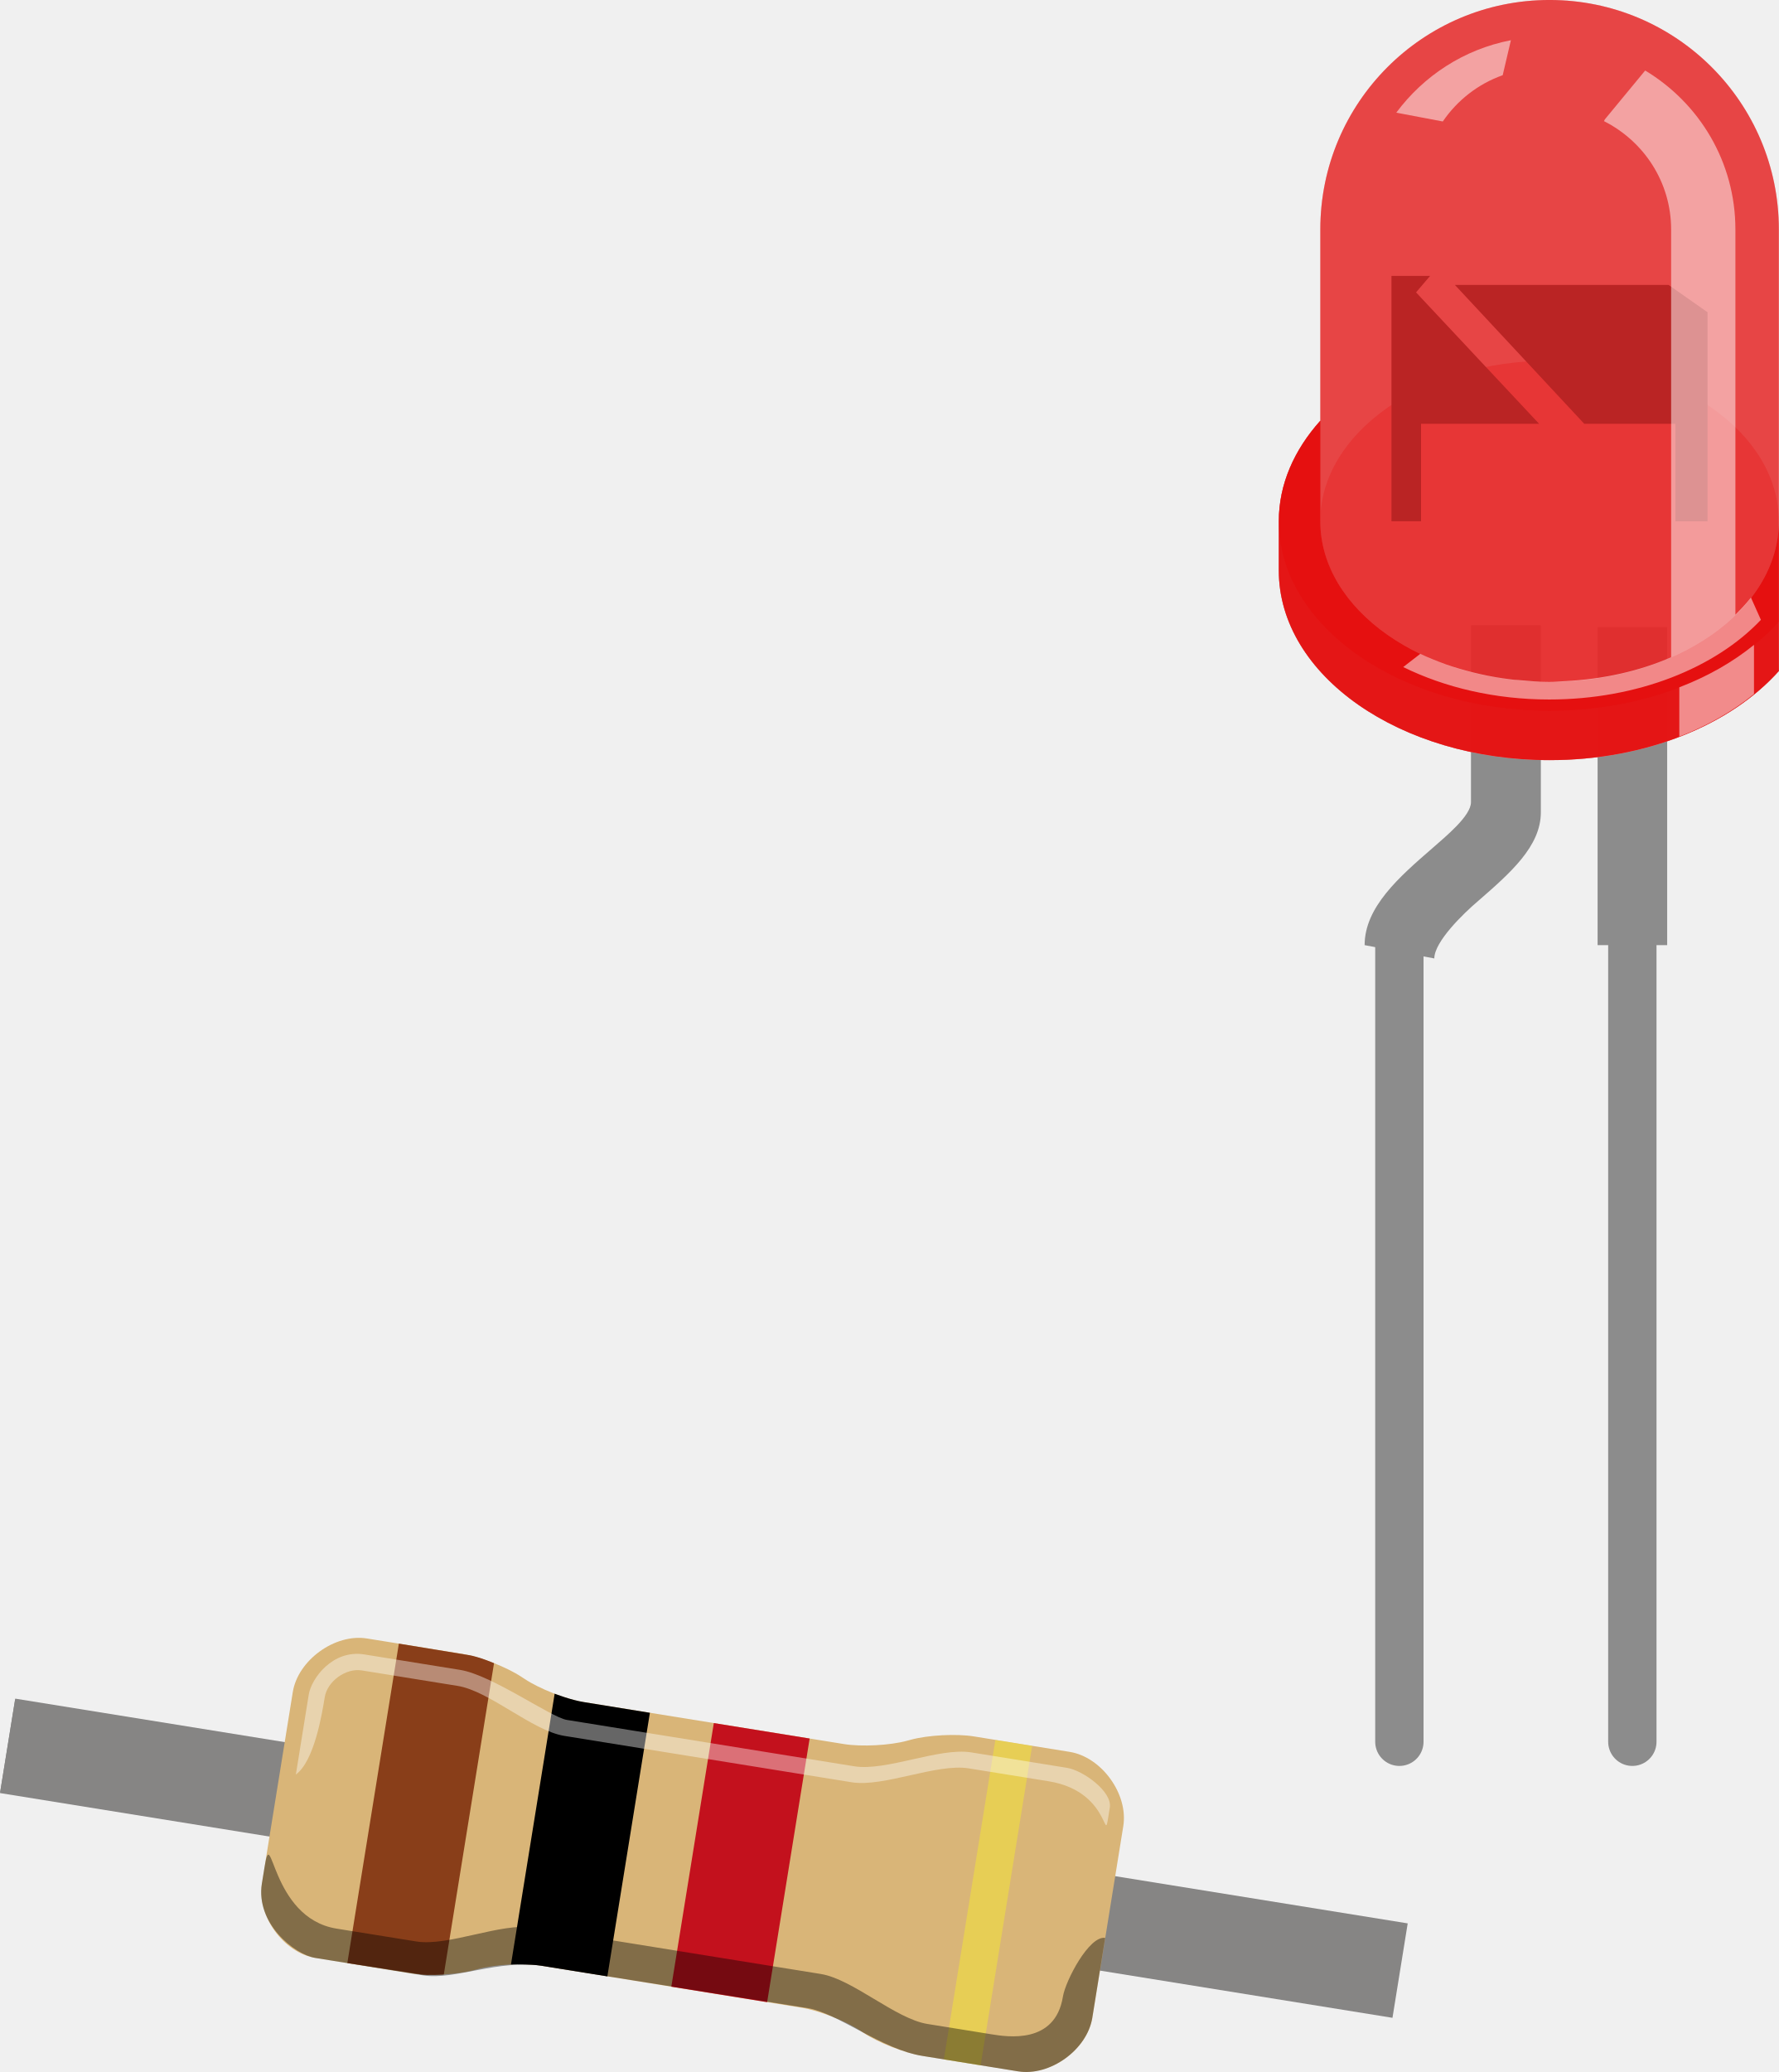
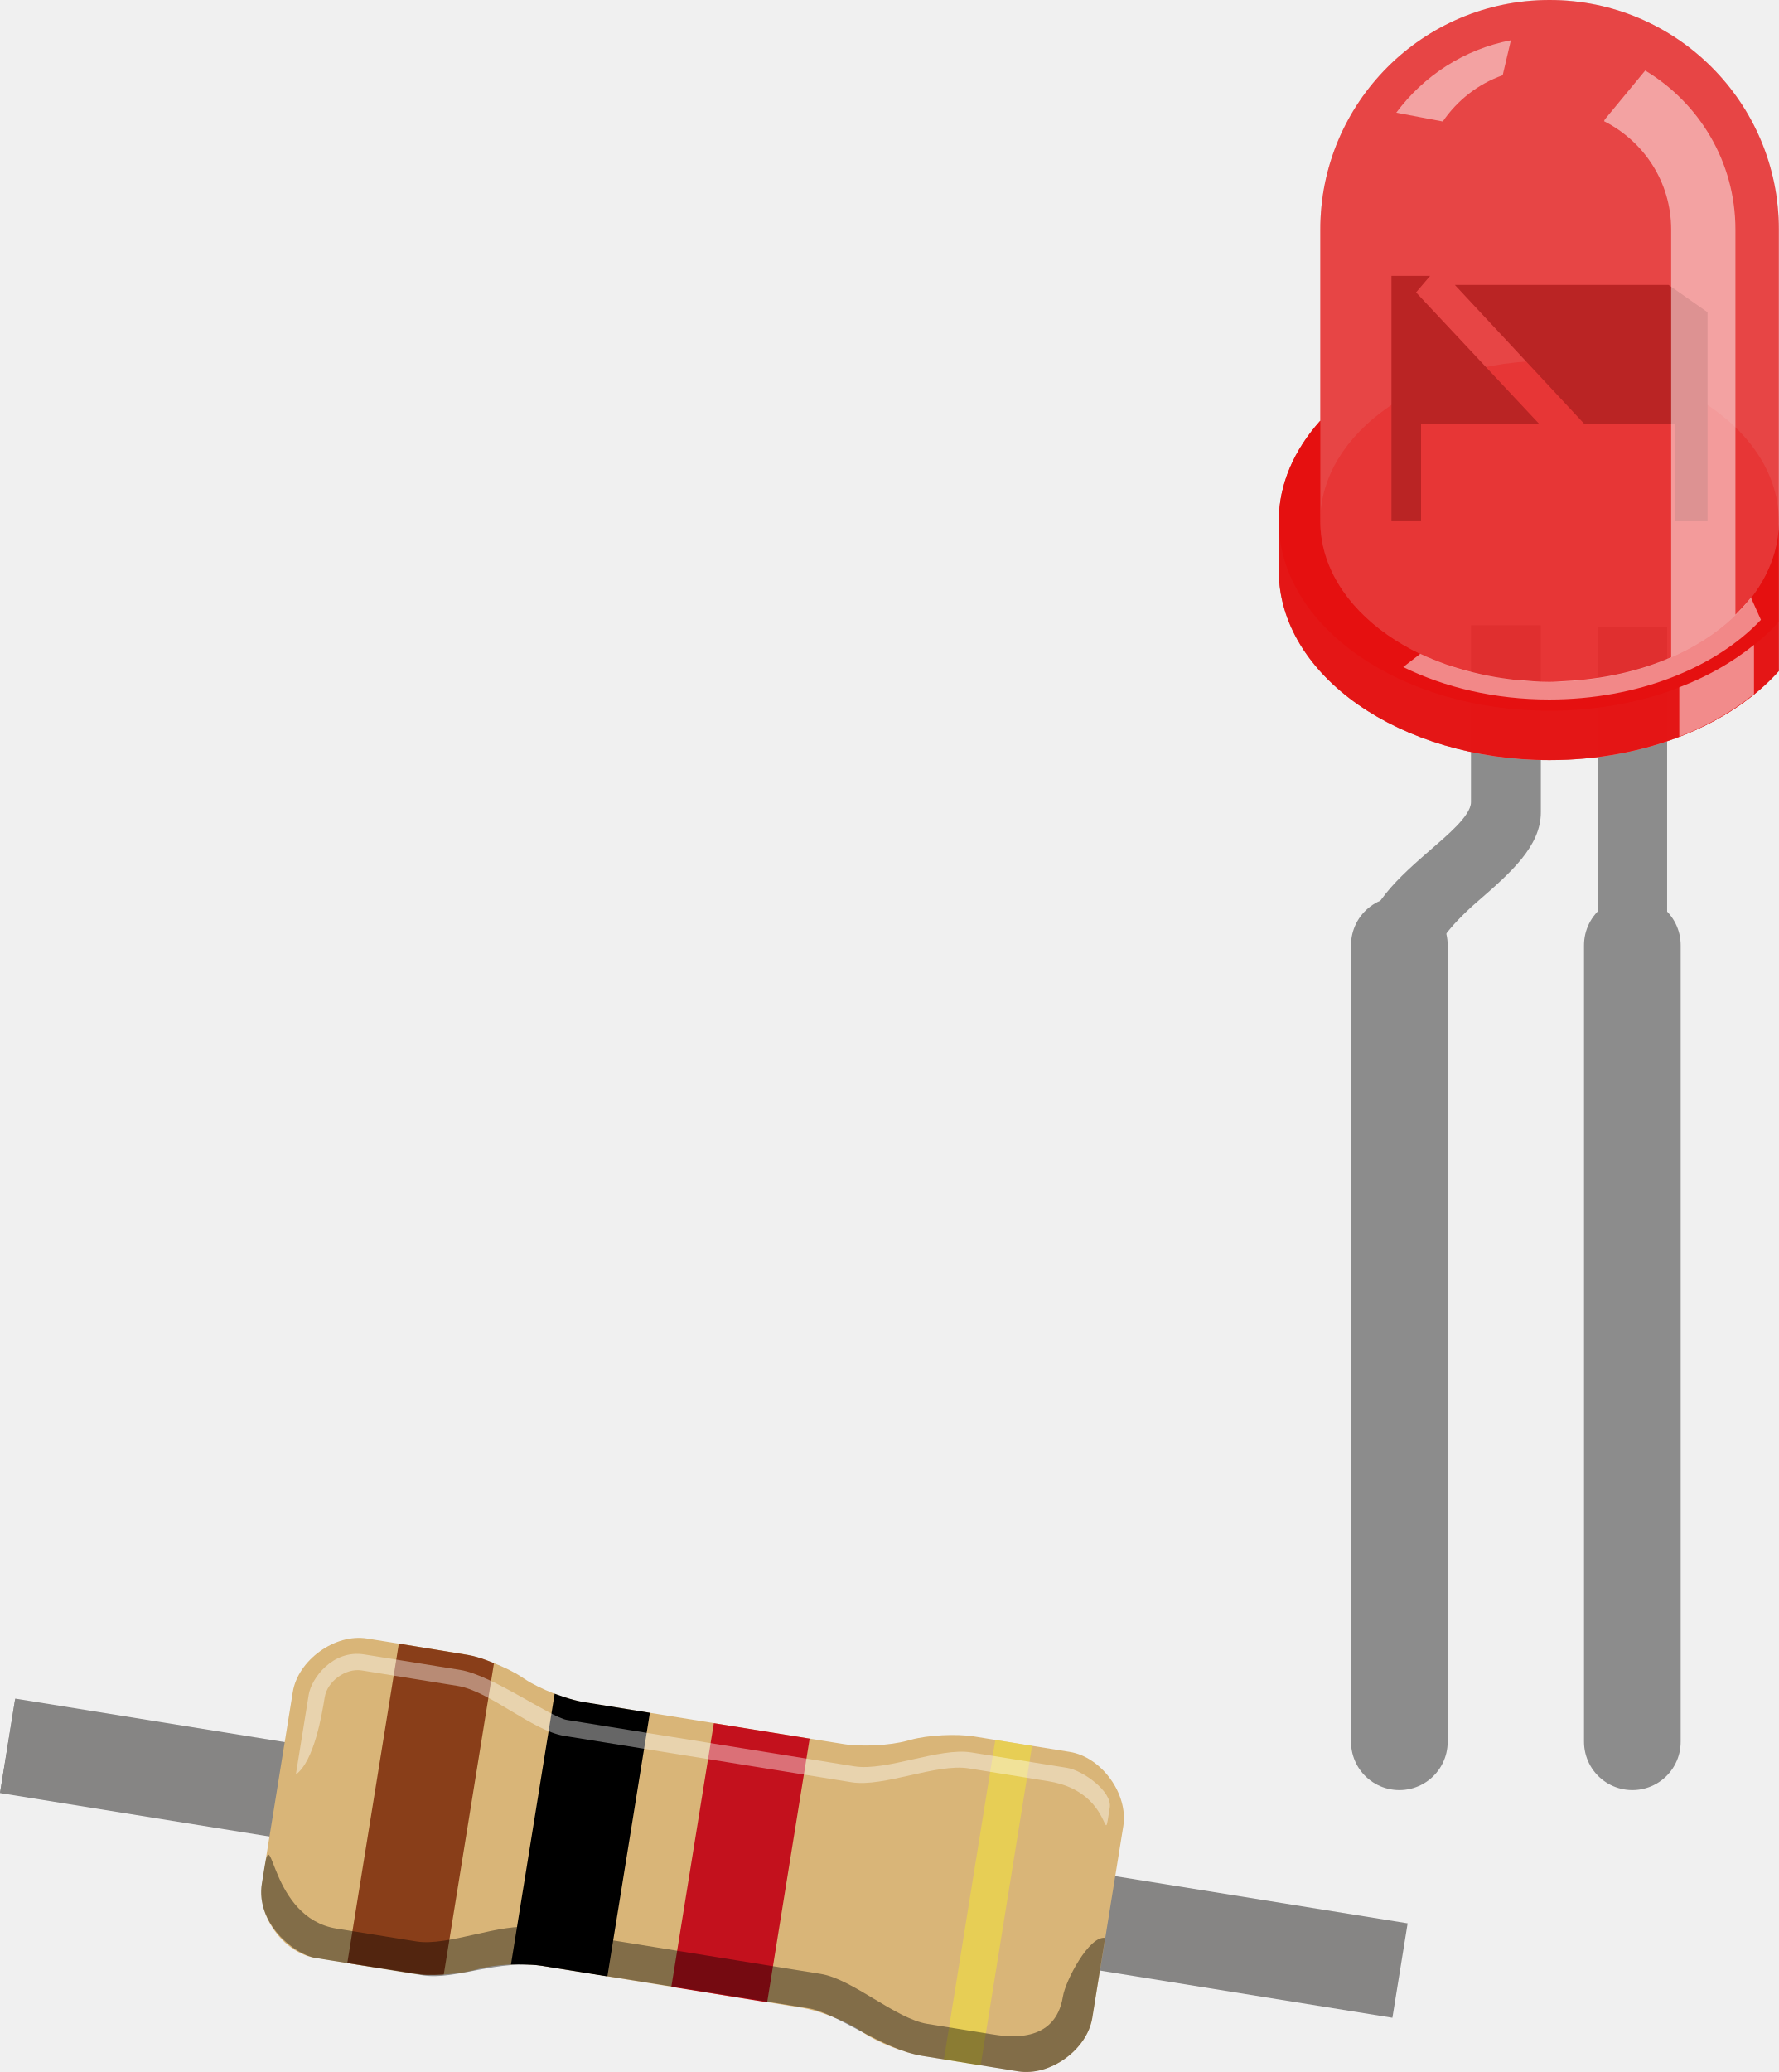
- <svg xmlns="http://www.w3.org/2000/svg" version="1.1" id="Layer_1" x="0px" y="0px" width="109.967px" height="128.058px" viewBox="-27.88 -90.348 109.967 128.058" enable-background="new -27.88 -90.348 109.967 128.058" xml:space="preserve">
+ <svg xmlns="http://www.w3.org/2000/svg" version="1.1" id="Layer_1" x="0px" y="0px" width="54.982px" height="64.029px" viewBox="27.104 -26.319 54.982 64.029" enable-background="new 27.104 -26.319 54.982 64.029" xml:space="preserve">
  <g id="breadboard">
-     <rect id="connector0pin" x="-27.441" y="15.041" transform="matrix(-0.9872 -0.1593 0.1593 -0.9872 -52.423 31.7009)" fill="#868584" width="5" height="5.82" />
-     <rect id="connector1pin" x="52.361" y="27.916" transform="matrix(-0.9872 -0.1597 0.1597 -0.9872 104.0966 70.016)" fill="#868584" width="5" height="5.819" />
-     <rect x="-27.966" y="21.541" transform="matrix(-0.9872 -0.1593 0.1593 -0.9872 27.162 51.1713)" fill="#868584" width="87.196" height="5.912" />
-     <path id="Body_1_" fill="#D9B578" d="M4.369,13.298c-0.915-0.61-2.554-1.25-3.64-1.425l-5.923-0.956   c-1.974-0.319-4.268,1.337-4.586,3.312l-1.911,11.846c-0.319,1.975,1.337,4.268,3.312,4.586l5.923,0.956   c1.086,0.175,2.842,0.078,3.903-0.21l0.22-0.06c1.063-0.291,2.815-0.384,3.901-0.208l16.102,2.597   c1.084,0.175,2.721,0.816,3.639,1.427l0.19,0.125c0.917,0.609,2.552,1.252,3.64,1.426l5.924,0.956   c1.975,0.318,4.268-1.338,4.586-3.311l1.912-11.848c0.318-1.975-1.338-4.268-3.313-4.586l-5.924-0.956   c-1.088-0.175-2.844-0.083-3.904,0.207l-0.221,0.06c-1.058,0.29-2.817,0.382-3.901,0.207L8.196,14.846   c-1.085-0.175-2.722-0.817-3.637-1.425L4.369,13.298z" />
-     <path fill="#893E19" d="M1.088,11.943c0.673,0.108,1.572,0.501,1.572,0.501l-3.104,19.239c0,0-0.998,0.066-1.436-0.005   c-0.437-0.07-4.528-0.7-4.528-0.7l3.185-19.743C-3.22,11.236,0.415,11.834,1.088,11.943z" />
-     <path d="M8.22,14.85c0.824,0.133,4.076,0.66,4.076,0.66L9.667,31.8c0,0-3.5-0.564-4.119-0.664c-0.618-0.1-1.84-0.075-1.84-0.075   L6.408,14.33C6.41,14.33,7.399,14.718,8.22,14.85z" />
-     <rect x="14.895" y="16.52" transform="matrix(-0.9873 -0.1592 0.1592 -0.9873 31.62 52.0751)" fill="#C3111D" width="6" height="16.503" />
-     <rect x="32.046" y="17.24" transform="matrix(-0.9872 -0.1592 0.1592 -0.9872 61.6332 59.4197)" opacity="0.5" fill="#F5E731" enable-background="new    " width="2.303" height="20" />
-     <path id="Reflex_1_" opacity="0.4" fill="#FFFFFF" enable-background="new    " d="M-9.59,19.324c0,0,0.637-3.949,0.796-4.937   c0.159-0.987,1.465-2.802,3.439-2.484c1.975,0.319,3.949,0.637,5.924,0.956c1.975,0.318,5.604,2.93,6.591,3.09   c0.988,0.159,15.798,2.548,17.772,2.867c1.976,0.318,5.254-1.178,7.229-0.859c0.084,0.013,0.619,0.099,1.334,0.215   c1.543,0.249,3.934,0.635,4.59,0.74c0.986,0.159,2.803,1.465,2.643,2.452c-0.477,2.962,0.35-0.956-3.789-1.624   c-2.963-0.478-2.963-0.478-4.938-0.796c-1.975-0.319-5.253,1.178-7.227,0.86C22.8,19.485,8.977,17.255,7.002,16.936   c-1.974-0.318-4.617-2.771-6.592-3.089c-1.975-0.318-3.949-0.637-5.923-0.956c-0.987-0.159-2.133,0.669-2.292,1.656   C-7.966,15.535-8.443,18.496-9.59,19.324z" />
-     <path id="Shaddow_1_" opacity="0.4" enable-background="new    " d="M40.441,29.422c0,0-0.637,3.948-0.797,4.936   c-0.318,1.976-2.611,3.63-4.586,3.313c-1.973-0.318-3.949-0.638-5.924-0.956c-2.482-0.4-5.255-2.656-7.075-2.95   c-0.987-0.159-14.366-2.281-16.341-2.601c-2.792-0.449-5.477,0.889-7.451,0.571c-0.263-0.043-5.687-0.918-6.648-1.073   c-1.334-0.216-3.7-2.178-3.312-4.586c0.029-0.177,0.127-0.792,0.159-0.987c0.478-2.962,0.321,3.091,4.458,3.759   c2.961,0.477,2.961,0.477,4.936,0.795c1.975,0.32,5.255-1.177,7.229-0.859c1.975,0.319,15.797,2.55,17.772,2.868   c1.974,0.318,4.616,2.771,6.592,3.089c1.973,0.318,1.973,0.318,3.949,0.637c0.986,0.16,3.947,0.639,4.426-2.324   C37.988,32.065,39.455,29.263,40.441,29.422z" />
+     <rect id="connector0pin" x="27.323" y="26.376" transform="matrix(0.9873 0.1592 -0.1592 0.9873 4.7942 -4.1931)" fill="#868584" width="2.5" height="2.91" />
+     <rect id="connector1pin" x="67.224" y="32.812" transform="matrix(0.9872 0.1598 -0.1598 0.9872 6.3545 -10.5001)" fill="#868584" width="2.5" height="2.909" />
+     <rect x="27.061" y="29.626" transform="matrix(0.9872 0.1593 -0.1593 0.9872 5.5791 -7.3865)" fill="#868584" width="43.597" height="2.956" />
+     <path id="Body_1_" fill="#D9B578" d="M43.228,25.504c-0.458-0.305-1.277-0.625-1.82-0.712l-2.961-0.478   c-0.987-0.159-2.134,0.668-2.293,1.656l-0.956,5.923c-0.16,0.987,0.668,2.134,1.656,2.293l2.961,0.478   c0.543,0.087,1.421,0.039,1.952-0.105l0.11-0.03c0.532-0.146,1.408-0.192,1.951-0.104l8.051,1.298   c0.542,0.087,1.361,0.408,1.82,0.713l0.095,0.063c0.458,0.305,1.276,0.626,1.82,0.713l2.962,0.478   c0.987,0.159,2.134-0.669,2.293-1.655l0.956-5.924c0.159-0.988-0.669-2.134-1.656-2.293l-2.962-0.478   c-0.545-0.088-1.423-0.042-1.953,0.104l-0.11,0.03c-0.529,0.145-1.409,0.191-1.951,0.104l-8.051-1.298   c-0.542-0.088-1.361-0.409-1.818-0.713L43.228,25.504z" />
+     <path fill="#893E19" d="M41.587,24.826c0.337,0.054,0.786,0.25,0.786,0.25l-1.552,9.62c0,0-0.499,0.033-0.718-0.002   c-0.218-0.035-2.264-0.35-2.264-0.35l1.593-9.872C39.434,24.473,41.251,24.772,41.587,24.826z" />
+     <path d="M45.154,26.28c0.412,0.066,2.038,0.33,2.038,0.33l-1.314,8.145c0,0-1.75-0.282-2.06-0.332   c-0.309-0.05-0.92-0.038-0.92-0.038l1.35-8.366C44.249,26.02,44.743,26.214,45.154,26.28z" />
+     <rect x="48.491" y="27.114" transform="matrix(0.9873 0.1592 -0.1592 0.9873 5.6098 -7.5589)" fill="#C3111D" width="3" height="8.252" />
+     <rect x="57.066" y="27.477" transform="matrix(0.9873 0.1589 -0.1589 0.9873 5.8929 -8.7467)" opacity="0.5" fill="#F5E731" enable-background="new    " width="1.152" height="10" />
+     <path id="Reflex_1_" opacity="0.4" fill="#FFFFFF" enable-background="new    " d="M36.249,28.517c0,0,0.318-1.975,0.398-2.468   s0.732-1.401,1.72-1.242c0.987,0.16,1.975,0.318,2.962,0.478c0.987,0.159,2.802,1.465,3.295,1.545   c0.494,0.08,7.899,1.274,8.886,1.434c0.988,0.159,2.627-0.589,3.614-0.43c0.042,0.007,0.31,0.05,0.667,0.107   c0.771,0.125,1.967,0.318,2.295,0.37c0.493,0.08,1.401,0.732,1.321,1.226c-0.238,1.481,0.176-0.478-1.895-0.812   c-1.481-0.239-1.481-0.239-2.469-0.398c-0.987-0.16-2.626,0.589-3.613,0.43c-0.987-0.16-7.898-1.275-8.886-1.434   c-0.987-0.159-2.309-1.386-3.296-1.544c-0.987-0.159-1.975-0.319-2.961-0.478c-0.494-0.08-1.066,0.334-1.146,0.828   C37.061,26.622,36.822,28.103,36.249,28.517z" />
+     <path id="Shaddow_1_" opacity="0.4" enable-background="new    " d="M61.264,33.566c0,0-0.318,1.974-0.398,2.468   c-0.158,0.988-1.305,1.815-2.293,1.656c-0.986-0.159-1.975-0.319-2.962-0.478c-1.241-0.2-2.627-1.328-3.537-1.475   c-0.494-0.08-7.183-1.141-8.171-1.301c-1.396-0.225-2.738,0.445-3.725,0.286c-0.132-0.021-2.844-0.459-3.324-0.537   c-0.667-0.108-1.85-1.089-1.656-2.293c0.014-0.088,0.063-0.396,0.079-0.494c0.239-1.481,0.161,1.546,2.229,1.88   c1.48,0.238,1.48,0.238,2.468,0.397c0.987,0.16,2.627-0.589,3.614-0.43c0.988,0.16,7.899,1.275,8.886,1.434   c0.987,0.159,2.308,1.385,3.296,1.544c0.986,0.159,0.986,0.159,1.974,0.318c0.493,0.08,1.974,0.32,2.214-1.162   C60.037,34.887,60.771,33.487,61.264,33.566z" />
  </g>
  <g id="breadboard_1_">
-     <rect id="connector0pin_1_" x="70.878" y="-39.507" fill="none" width="4.305" height="1.443" />
-     <rect id="connector1pin_1_" x="56.476" y="-39.507" fill="none" width="4.309" height="1.443" />
-     <line id="connector0leg" fill="none" stroke="#8C8C8C" stroke-width="2.988" stroke-linecap="round" x1="73.03" y1="17.3" x2="73.03" y2="-31.934" />
-     <line id="connector1leg" fill="none" stroke="#8C8C8C" stroke-width="2.988" stroke-linecap="round" x1="58.628" y1="17.3" x2="58.628" y2="-31.934" />
-     <rect x="70.882" y="-51.589" fill="#8C8C8C" width="4.301" height="19.654" />
-     <path fill="#8C8C8C" d="M60.788-31.112c0-1.039,1.809-2.787,2.695-3.539c1.996-1.74,3.891-3.381,3.891-5.496v-11.561h-4.32v10.941   c0,0.848-1.566,2.117-2.398,2.852c-2.047,1.775-4.176,3.633-4.176,5.98" />
+     <rect id="connector0pin_1_" x="76.482" y="-0.899" fill="none" width="2.152" height="0.722" />
+     <rect id="connector1pin_1_" x="69.281" y="-0.899" fill="none" width="2.155" height="0.722" />
+     <line id="connector0leg" fill="none" stroke="#8C8C8C" stroke-width="2.988" stroke-linecap="round" x1="77.559" y1="27.505" x2="77.559" y2="2.888" />
+     <line id="connector1leg" fill="none" stroke="#8C8C8C" stroke-width="2.988" stroke-linecap="round" x1="70.357" y1="27.505" x2="70.357" y2="2.888" />
+     <rect x="76.484" y="-6.94" fill="#8C8C8C" width="2.15" height="9.827" />
+     <path fill="#8C8C8C" d="M71.438,3.299c0-0.52,0.904-1.394,1.348-1.77c0.998-0.87,1.945-1.69,1.945-2.748v-5.781h-2.16v5.471   c0,0.424-0.783,1.059-1.199,1.426c-1.023,0.888-2.088,1.817-2.088,2.99" />
    <g id="g12">
-       <path id="color_path14" opacity="0.3" fill="#E60000" enable-background="new    " d="M51.175-58.132v3.047    c0,6.48,7.5,11.717,16.736,11.717c5.982,0,11.229-2.203,14.176-5.506v-27.297c0-7.838-6.352-14.178-14.176-14.178    c-7.834,0-14.17,6.354-14.17,14.178v11.824C52.124-62.54,51.175-60.417,51.175-58.132z" />
-       <path id="path16" opacity="0.5" fill="#E6E6E6" enable-background="new    " d="M51.175-58.132v3.047    c0,6.48,7.5,11.717,16.736,11.717c5.982,0,11.229-2.203,14.176-5.506v-27.297c0-7.838-6.352-14.178-14.176-14.178    c-7.834,0-14.17,6.354-14.17,14.178v11.824C52.124-62.54,51.175-60.417,51.175-58.132z" />
-       <path id="path18" opacity="0.9" fill="#D1D1D1" enable-background="new    " d="M51.175-58.135v3.045    c0,6.482,7.5,11.719,16.736,11.719c5.982,0,11.229-2.203,14.176-5.506v-3.049v-6.209c0,5.492-6.352,9.932-14.176,9.932    c-7.838,0-14.17-4.453-14.17-9.932v-6.211C52.124-62.54,51.175-60.417,51.175-58.135z" />
-       <path id="color_path20" opacity="0.7" fill="#E60000" enable-background="new    " d="M51.175-58.135v3.045    c0,6.482,7.5,11.719,16.736,11.719c5.982,0,11.229-2.203,14.176-5.506v-3.049v-6.209c0,5.492-6.352,9.932-14.176,9.932    c-7.838,0-14.17-4.453-14.17-9.932v-6.211C52.124-62.54,51.175-60.417,51.175-58.135z" />
-       <path id="color_path22" opacity="0.25" fill="#E60000" enable-background="new    " d="M51.175-58.137    c0,6.482,7.5,11.717,16.736,11.717c5.982,0,11.229-2.205,14.176-5.506v-6.209c0,5.492-6.352,9.932-14.176,9.932    c-7.838,0-14.17-4.453-14.17-9.932v-6.211C52.124-62.54,51.175-60.417,51.175-58.137z" />
-       <ellipse id="ellipse24" opacity="0.25" fill="#E6E6E6" enable-background="new    " cx="67.911" cy="-58.134" rx="14.174" ry="9.922" />
-       <ellipse id="color_ellipse26" opacity="0.25" fill="#E60000" enable-background="new    " cx="67.911" cy="-58.134" rx="14.174" ry="9.922" />
-       <polygon id="polygon28" fill="#666666" points="75.272,-72.737 62.062,-72.737 70.056,-64.157 75.694,-64.157 75.694,-58.132     77.679,-58.132 77.679,-71.05   " />
-       <polygon id="polygon30" fill="#666666" points="58.14,-73.298 58.14,-58.132 59.968,-58.132 59.968,-64.157 67.265,-64.157     59.659,-72.278 60.53,-73.298   " />
-       <path id="color_path32" opacity="0.65" fill="#E60000" enable-background="new    " d="M51.175-58.132v3.047    c0,6.48,7.5,11.717,16.736,11.717c5.982,0,11.229-2.203,14.176-5.506v-27.297c0-7.838-6.352-14.178-14.176-14.178    c-7.834,0-14.17,6.354-14.17,14.178v11.824C52.124-62.54,51.175-60.417,51.175-58.132z" />
-       <path id="path34" opacity="0.5" fill="#FFFFFF" enable-background="new    " d="M65.015-85.7l0.508-2.162    c-2.918,0.563-5.402,2.213-7.086,4.477l2.875,0.545C62.198-84.139,63.487-85.159,65.015-85.7z" />
-       <path id="path36" opacity="0.5" fill="#FFFFFF" enable-background="new    " d="M75.933-47.87v3.049    c1.75-0.678,3.32-1.574,4.617-2.633v-3.039C79.249-49.436,77.69-48.542,75.933-47.87z" />
-       <path id="path38" opacity="0.5" fill="#FFFFFF" enable-background="new    " d="M59.921-49.938l-1.055,0.816    c2.553,1.258,5.664,2.006,9.025,2.006c5.467,0,10.283-1.961,13.086-4.924l-0.615-1.375c-0.344,0.439-0.861,0.959-0.961,1.057    v-23.807c0-4.182-2.24-7.818-5.578-9.824l-2.496,3.023l-0.047,0.107c2.453,1.24,4.148,3.756,4.148,6.699v9.65v16.781    c-1.934,0.85-4.195,1.361-6.596,1.479c-0.328,0.016-0.646,0.045-0.941,0.045c-0.656,0-1.303-0.059-1.943-0.117    c-0.148,0-0.301-0.021-0.449-0.041c-1.27-0.152-2.461-0.43-3.59-0.789c-0.121-0.037-0.238-0.076-0.355-0.117    c-0.553-0.201-1.102-0.416-1.613-0.66C59.94-49.928,59.94-49.928,59.921-49.938z" />
+       <path id="color_path14" opacity="0.3" fill="#E60000" enable-background="new    " d="M66.631-10.211v1.523    c0,3.24,3.75,5.858,8.368,5.858c2.991,0,5.614-1.101,7.088-2.753V-19.23c0-3.919-3.176-7.089-7.088-7.089    c-3.917,0-7.085,3.177-7.085,7.089v5.912C67.105-12.415,66.631-11.354,66.631-10.211z" />
+       <path id="path16" opacity="0.5" fill="#E6E6E6" enable-background="new    " d="M66.631-10.211v1.523    c0,3.24,3.75,5.858,8.368,5.858c2.991,0,5.614-1.101,7.088-2.753V-19.23c0-3.919-3.176-7.089-7.088-7.089    c-3.917,0-7.085,3.177-7.085,7.089v5.912C67.105-12.415,66.631-11.354,66.631-10.211z" />
+       <path id="path18" opacity="0.9" fill="#D1D1D1" enable-background="new    " d="M66.631-10.213v1.522    c0,3.241,3.75,5.859,8.368,5.859c2.991,0,5.614-1.101,7.088-2.753v-1.524v-3.104c0,2.746-3.176,4.966-7.088,4.966    c-3.919,0-7.085-2.226-7.085-4.966v-3.105C67.105-12.415,66.631-11.354,66.631-10.213z" />
+       <path id="color_path20" opacity="0.7" fill="#E60000" enable-background="new    " d="M66.631-10.213v1.522    c0,3.241,3.75,5.859,8.368,5.859c2.991,0,5.614-1.101,7.088-2.753v-1.524v-3.104c0,2.746-3.176,4.966-7.088,4.966    c-3.919,0-7.085-2.226-7.085-4.966v-3.105C67.105-12.415,66.631-11.354,66.631-10.213z" />
+       <path id="color_path22" opacity="0.25" fill="#E60000" enable-background="new    " d="M66.631-10.214    c0,3.241,3.75,5.858,8.368,5.858c2.991,0,5.614-1.103,7.088-2.753v-3.104c0,2.746-3.176,4.966-7.088,4.966    c-3.919,0-7.085-2.226-7.085-4.966v-3.105C67.105-12.415,66.631-11.354,66.631-10.214z" />
+       <ellipse id="ellipse24" opacity="0.25" fill="#E6E6E6" enable-background="new    " cx="74.999" cy="-10.212" rx="7.087" ry="4.961" />
+       <ellipse id="color_ellipse26" opacity="0.25" fill="#E60000" enable-background="new    " cx="74.999" cy="-10.212" rx="7.087" ry="4.961" />
+       <polygon id="polygon28" fill="#666666" points="78.68,-17.513 72.074,-17.513 76.071,-13.223 78.891,-13.223 78.891,-10.211     79.883,-10.211 79.883,-16.67   " />
+       <polygon id="polygon30" fill="#666666" points="70.113,-17.794 70.113,-10.211 71.027,-10.211 71.027,-13.223 74.676,-13.223     70.873,-17.283 71.309,-17.794   " />
+       <path id="color_path32" opacity="0.65" fill="#E60000" enable-background="new    " d="M66.631-10.211v1.523    c0,3.24,3.75,5.858,8.368,5.858c2.991,0,5.614-1.101,7.088-2.753V-19.23c0-3.919-3.176-7.089-7.088-7.089    c-3.917,0-7.085,3.177-7.085,7.089v5.912C67.105-12.415,66.631-11.354,66.631-10.211z" />
+       <path id="path34" opacity="0.5" fill="#FFFFFF" enable-background="new    " d="M73.551-23.994l0.254-1.081    c-1.459,0.281-2.7,1.106-3.543,2.238l1.438,0.272C72.143-23.214,72.787-23.724,73.551-23.994z" />
+       <path id="path36" opacity="0.5" fill="#FFFFFF" enable-background="new    " d="M79.01-5.08v1.525    c0.875-0.339,1.66-0.787,2.309-1.317v-1.52C80.668-5.863,79.889-5.416,79.01-5.08z" />
+       <path id="path38" opacity="0.5" fill="#FFFFFF" enable-background="new    " d="M71.004-6.114l-0.527,0.408    c1.276,0.629,2.832,1.003,4.513,1.003c2.733,0,5.142-0.981,6.543-2.462l-0.308-0.688c-0.172,0.22-0.431,0.479-0.48,0.529v-11.903    c0-2.091-1.12-3.909-2.789-4.912l-1.248,1.511l-0.023,0.054c1.227,0.62,2.074,1.878,2.074,3.349v4.825v8.39    c-0.967,0.425-2.098,0.68-3.298,0.739c-0.164,0.008-0.323,0.022-0.471,0.022c-0.328,0-0.651-0.029-0.972-0.058    c-0.074,0-0.15-0.011-0.225-0.021c-0.635-0.076-1.23-0.215-1.795-0.395C71.938-5.74,71.879-5.759,71.82-5.78    c-0.276-0.101-0.551-0.208-0.807-0.33C71.014-6.109,71.014-6.109,71.004-6.114z" />
    </g>
  </g>
</svg>
